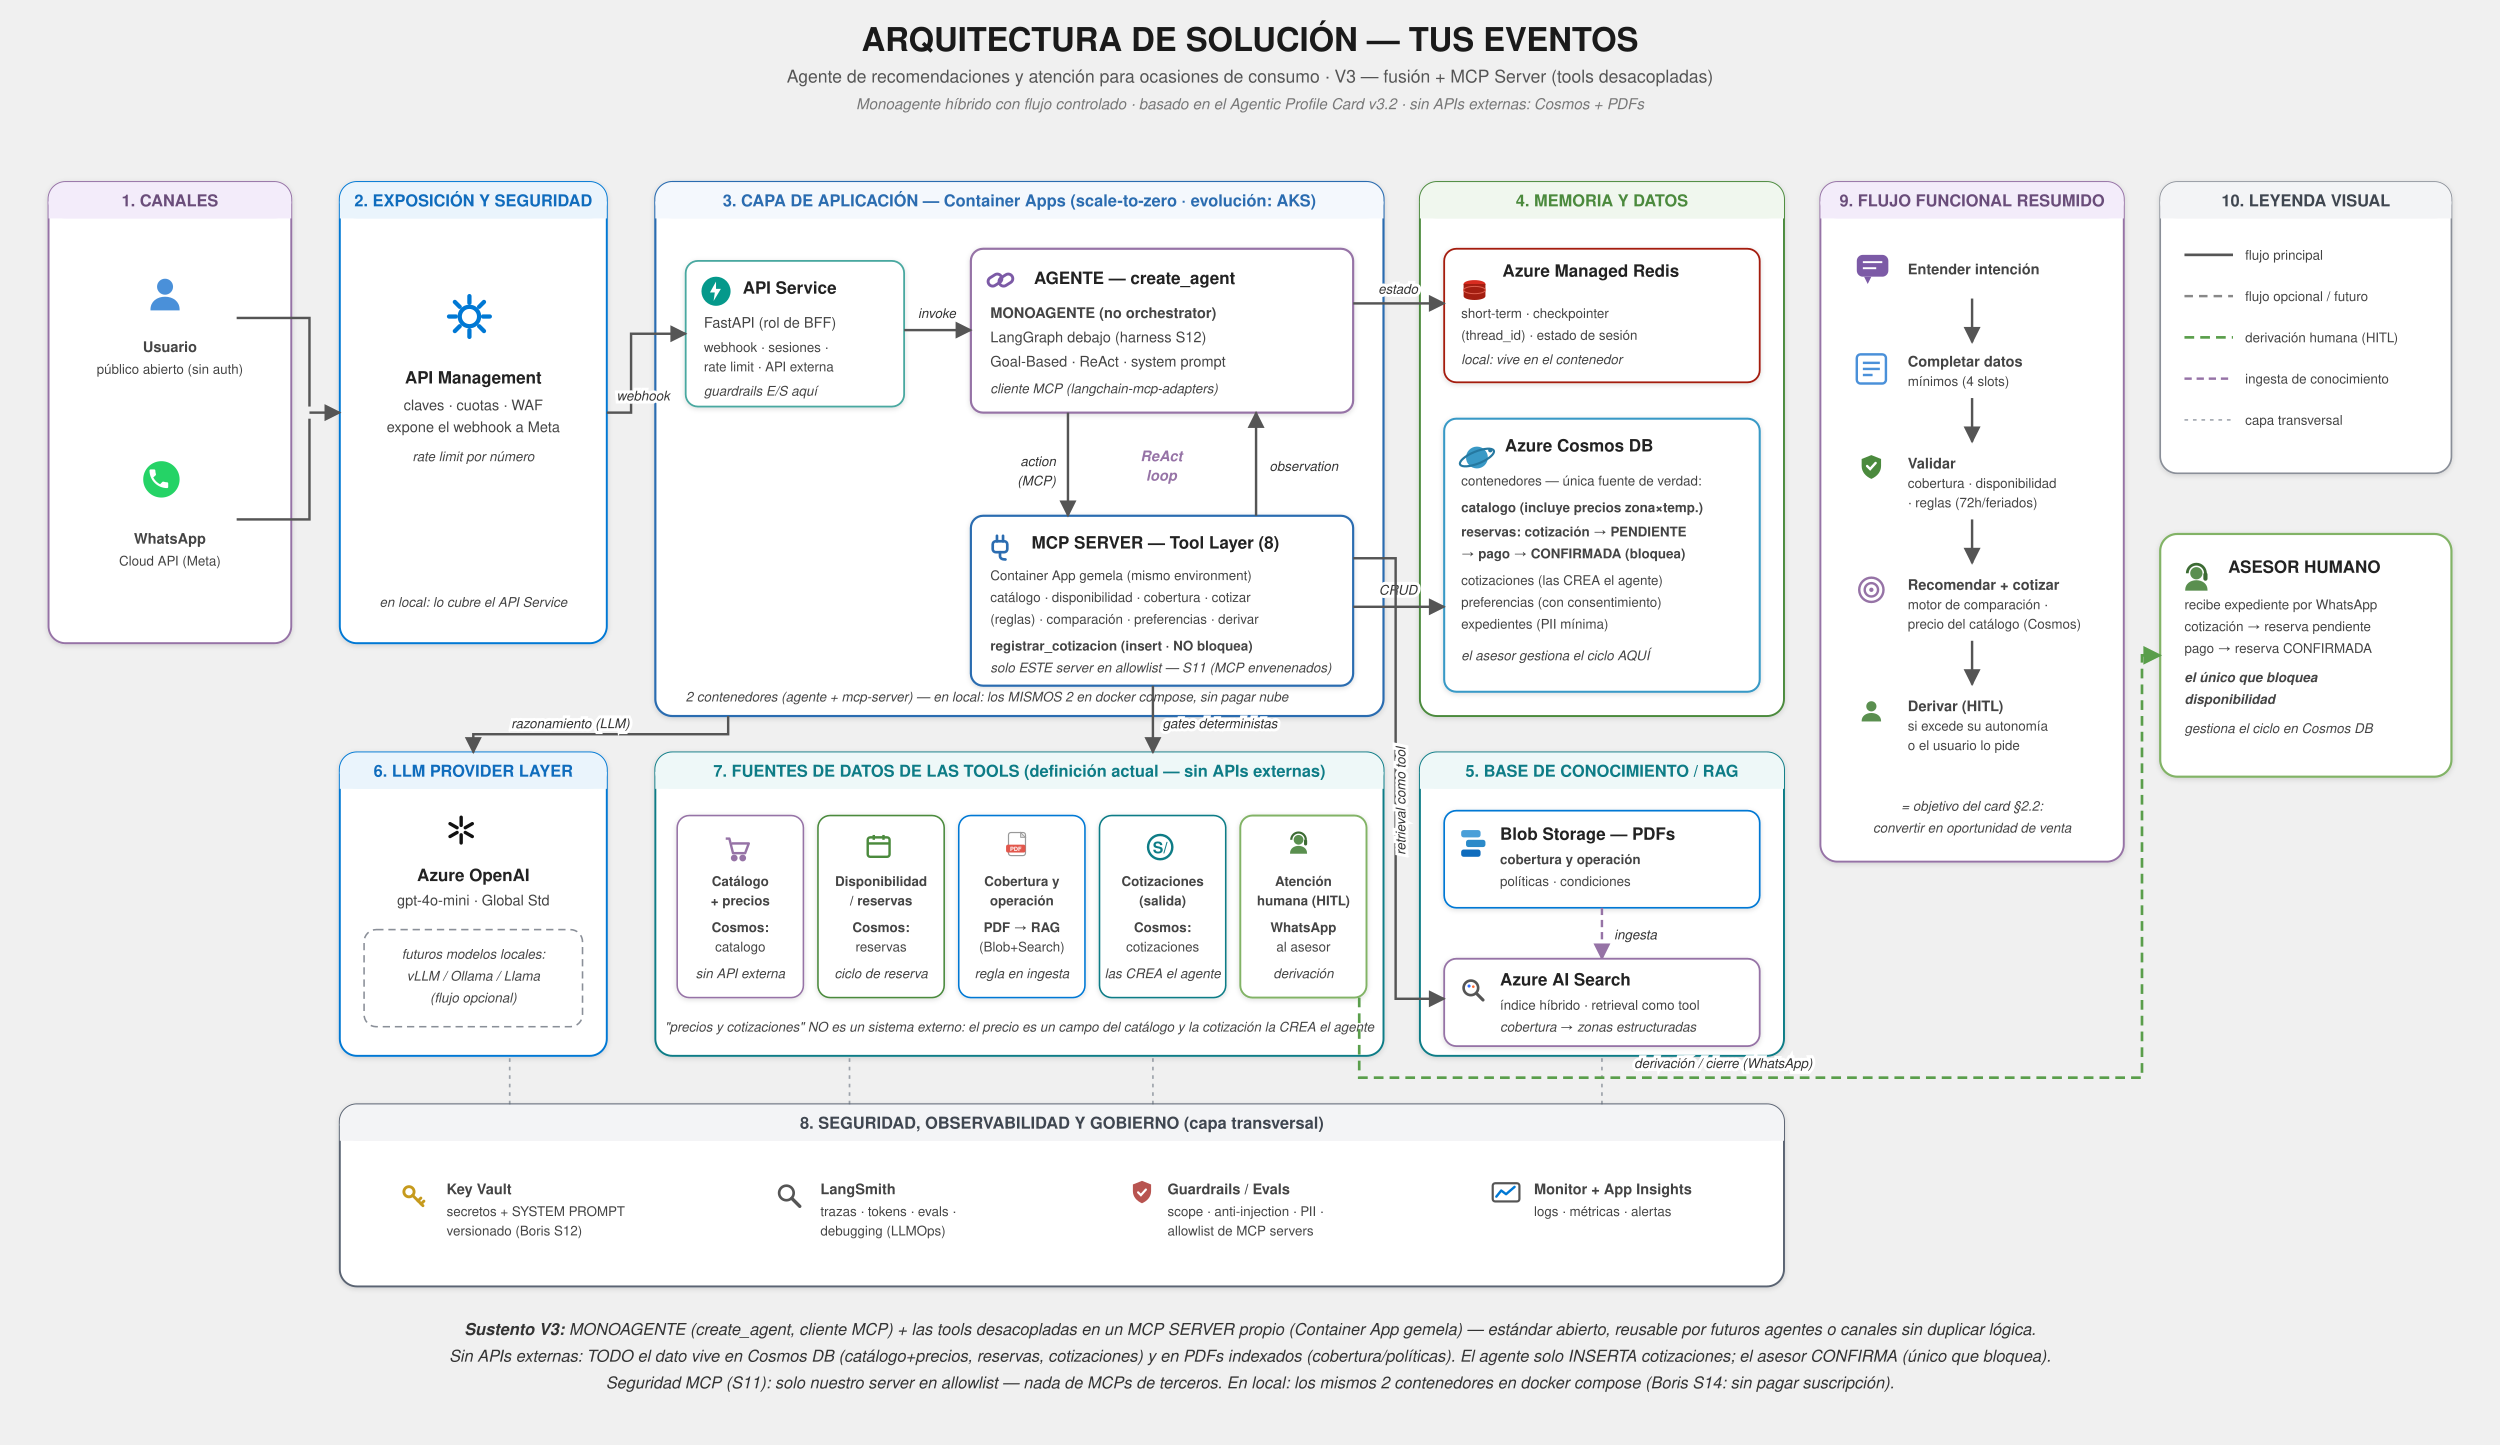
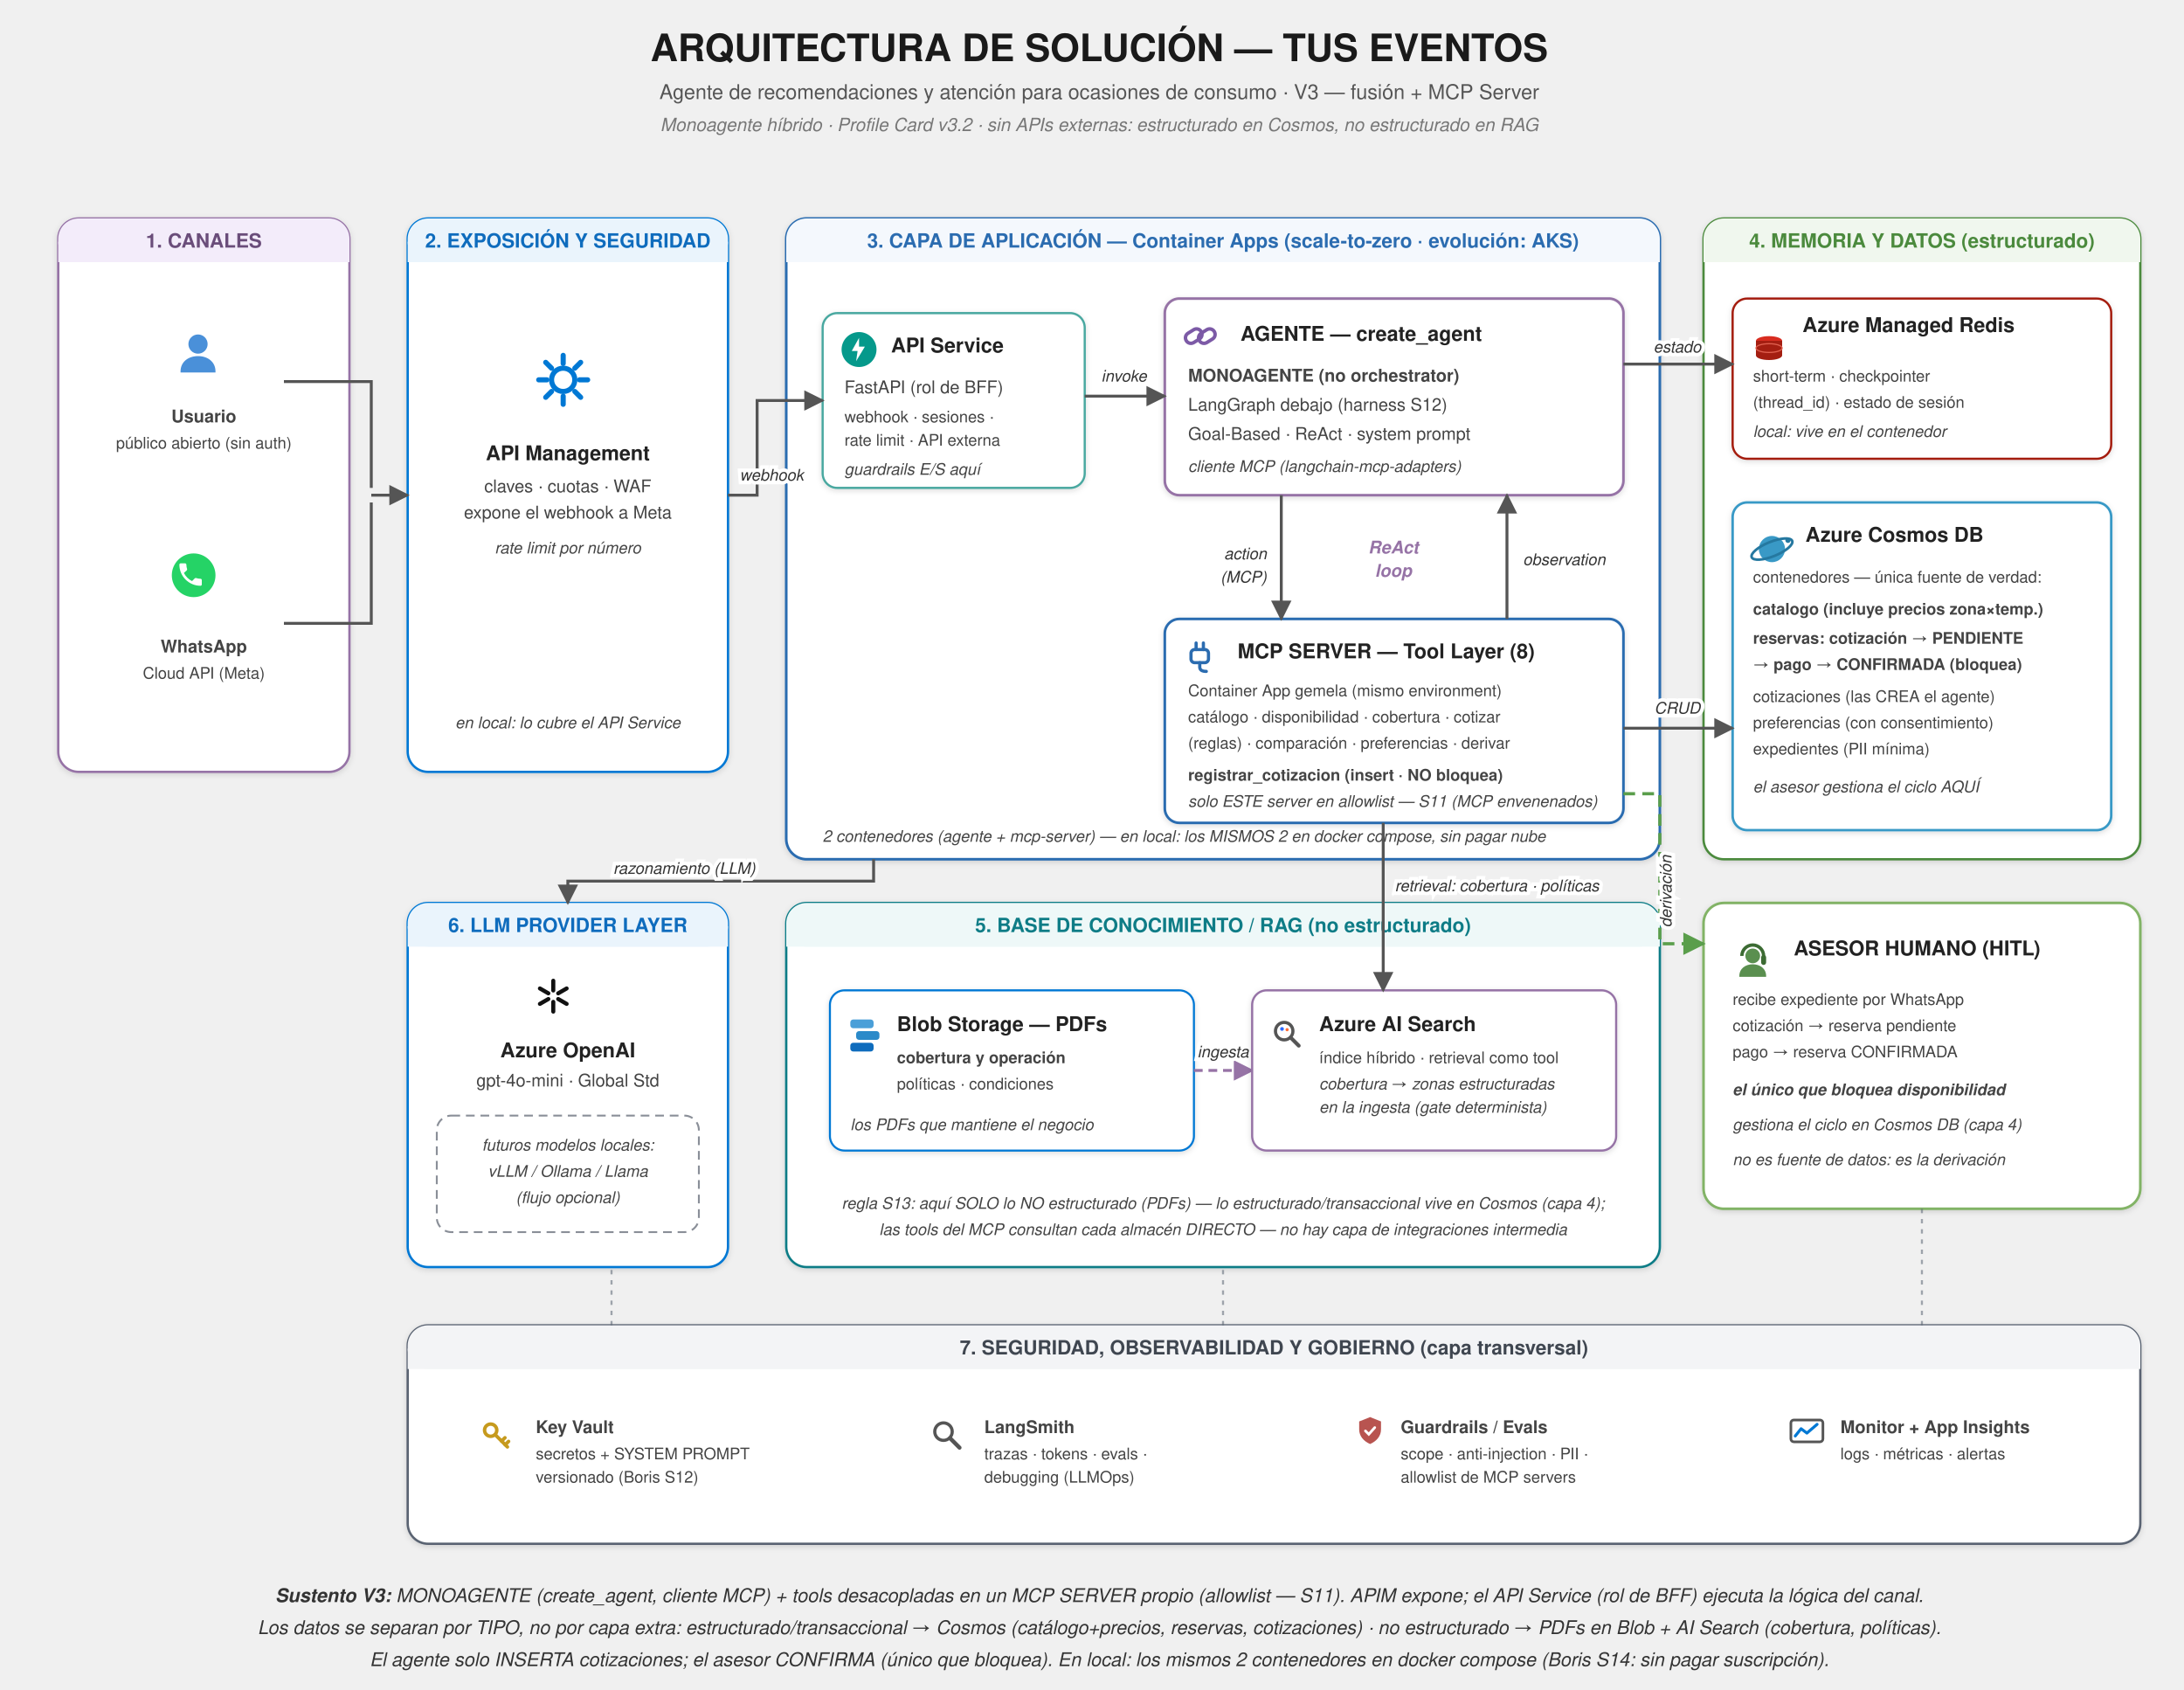
- <svg xmlns="http://www.w3.org/2000/svg" viewBox="0 0 2060 1190" font-family="Helvetica, Arial, sans-serif">
+ <svg xmlns="http://www.w3.org/2000/svg" viewBox="0 0 1500 1160" font-family="Helvetica, Arial, sans-serif">
  <defs>
    <filter id="sh" x="-20%" y="-20%" width="140%" height="140%">
      <feDropShadow dx="0" dy="1.2" stdDeviation="2" flood-opacity="0.14" />
    </filter>
    <marker id="arr" viewBox="0 0 10 10" refX="9" refY="5" markerWidth="7" markerHeight="7" orient="auto-start-reverse">
      <path d="M0 0 L10 5 L0 10 z" fill="#555" />
    </marker>
    <marker id="arrG" viewBox="0 0 10 10" refX="9" refY="5" markerWidth="7" markerHeight="7" orient="auto-start-reverse">
      <path d="M0 0 L10 5 L0 10 z" fill="#5a9e4b" />
    </marker>
    <marker id="arrP" viewBox="0 0 10 10" refX="9" refY="5" markerWidth="7" markerHeight="7" orient="auto-start-reverse">
      <path d="M0 0 L10 5 L0 10 z" fill="#9673a6" />
    </marker>
    <style>
      .panel{fill:#ffffff;filter:url(#sh);}
      .hdr{font-size:13.5px;font-weight:bold;}
      .t1{font-size:14px;font-weight:bold;fill:#222;}
      .t2{font-size:12px;fill:#444;}
      .t3{font-size:11px;fill:#444;}
      .lbl{font-size:11px;fill:#333;paint-order:stroke;stroke:#ffffff;stroke-width:5px;font-style:italic;}
      .flow{stroke:#555;stroke-width:2;fill:none;marker-end:url(#arr);}
-       .dash{stroke:#888;stroke-width:1.8;fill:none;stroke-dasharray:7 5;marker-end:url(#arr);}
      .trans{stroke:#5a6472;stroke-width:1.4;fill:none;stroke-dasharray:3 4;opacity:.55;}
    </style>
  </defs>
-   <text x="1030" y="42" text-anchor="middle" font-size="27" font-weight="bold" fill="#1a1a1a">ARQUITECTURA DE SOLUCIÓN — TUS EVENTOS</text>
-   <text x="1030" y="68" text-anchor="middle" font-size="14.5" fill="#555">Agente de recomendaciones y atención para ocasiones de consumo · V3 — fusión + MCP Server (tools desacopladas)</text>
-   <text x="1030" y="90" text-anchor="middle" font-size="12.5" font-style="italic" fill="#777">Monoagente híbrido con flujo controlado · basado en el Agentic Profile Card v3.2 · sin APIs externas: Cosmos + PDFs</text>
+   <text x="755" y="42" text-anchor="middle" font-size="26" font-weight="bold" fill="#1a1a1a">ARQUITECTURA DE SOLUCIÓN — TUS EVENTOS</text>
+   <text x="755" y="68" text-anchor="middle" font-size="14" fill="#555">Agente de recomendaciones y atención para ocasiones de consumo · V3 — fusión + MCP Server</text>
+   <text x="755" y="90" text-anchor="middle" font-size="12.5" font-style="italic" fill="#777">Monoagente híbrido · Profile Card v3.2 · sin APIs externas: estructurado en Cosmos, no estructurado en RAG</text>
  <rect class="panel" x="40" y="150" width="200" height="380" rx="14" stroke="#9673a6" stroke-width="1.6" />
  <rect x="40" y="150" width="200" height="30" rx="14" fill="#f3ecfa" />
  <rect x="40" y="166" width="200" height="14" fill="#f3ecfa" />
  <text class="hdr" x="140" y="170" text-anchor="middle" fill="#6a4d7a">1. CANALES</text>
  <g transform="translate(118,225) scale(1.5)">
    <circle cx="12" cy="7.5" r="4.4" fill="#4a90d9" />
    <path d="M4 20c0-4.4 3.6-7 8-7s8 2.6 8 7v.5H4z" fill="#4a90d9" />
  </g>
  <text class="t2" x="140" y="290" text-anchor="middle" font-weight="bold">Usuario</text>
  <text class="t3" x="140" y="308" text-anchor="middle">público abierto (sin auth)</text>
  <g transform="translate(118,380)">
    <circle cx="15" cy="15" r="15" fill="#25D366" />
    <path d="M8.3 13.4c1.2 2.4 3.2 4.4 5.6 5.6l1.9-1.9c.2-.2.6-.3.9-.2 1 .3 2 .5 3 .5.5 0 .9.4.9.9v3c0 .5-.4.9-.9.9-8 0-14.5-6.5-14.5-14.5 0-.5.4-.9.9-.9h3c.5 0 .9.4.9.9 0 1.1.2 2.1.5 3 .1.3 0 .6-.2.9z" fill="#fff" />
  </g>
  <text class="t2" x="140" y="448" text-anchor="middle" font-weight="bold">WhatsApp</text>
  <text class="t3" x="140" y="466" text-anchor="middle">Cloud API (Meta)</text>
  <rect class="panel" x="280" y="150" width="220" height="380" rx="14" stroke="#0078D4" stroke-width="1.6" />
  <rect x="280" y="150" width="220" height="30" rx="14" fill="#eaf4fc" />
  <rect x="280" y="166" width="220" height="14" fill="#eaf4fc" />
  <text class="hdr" x="390" y="170" text-anchor="middle" fill="#0f6cbd">2. EXPOSICIÓN Y SEGURIDAD</text>
  <g transform="translate(366,240) scale(1.6)" stroke="#0078D4" fill="none">
    <circle cx="13" cy="13" r="5" stroke-width="2.2" />
    <g stroke-width="2.2" stroke-linecap="round">
      <line x1="13" y1="2.5" x2="13" y2="6" />
      <line x1="13" y1="20" x2="13" y2="23.5" />
      <line x1="2.5" y1="13" x2="6" y2="13" />
      <line x1="20" y1="13" x2="23.5" y2="13" />
      <line x1="5.5" y1="5.5" x2="8" y2="8" />
      <line x1="18" y1="18" x2="20.5" y2="20.5" />
      <line x1="20.5" y1="5.5" x2="18" y2="8" />
      <line x1="8" y1="18" x2="5.5" y2="20.5" />
    </g>
  </g>
  <text class="t1" x="390" y="316" text-anchor="middle">API Management</text>
  <text class="t2" x="390" y="338" text-anchor="middle">claves · cuotas · WAF</text>
  <text class="t2" x="390" y="356" text-anchor="middle">expone el webhook a Meta</text>
  <text class="t3" x="390" y="380" text-anchor="middle" font-style="italic">rate limit por número</text>
  <text class="t3" x="390" y="500" text-anchor="middle" font-style="italic" fill="#666">en local: lo cubre el API Service</text>
  <rect class="panel" x="540" y="150" width="600" height="440" rx="14" stroke="#2b6cb0" stroke-width="1.8" />
  <rect x="540" y="150" width="600" height="30" rx="14" fill="#f4f8fd" />
  <rect x="540" y="166" width="600" height="14" fill="#f4f8fd" />
  <text class="hdr" x="840" y="170" text-anchor="middle" fill="#2b6cb0">3. CAPA DE APLICACIÓN — Container Apps (scale-to-zero · evolución: AKS)</text>
  <rect class="panel" x="565" y="215" width="180" height="120" rx="10" stroke="#4aa8a0" stroke-width="1.5" />
  <g transform="translate(578,228)">
    <circle cx="12" cy="12" r="12" fill="#05998b" />
    <polygon points="12,4 7,13 11,13 10,20 16,10 12,10" fill="#fff" />
  </g>
  <text class="t1" x="612" y="242" font-size="13.5">API Service</text>
  <text class="t2" x="580" y="270">FastAPI (rol de BFF)</text>
  <text class="t3" x="580" y="290">webhook · sesiones ·</text>
  <text class="t3" x="580" y="306">rate limit · API externa</text>
  <text class="t3" x="580" y="326" font-style="italic">guardrails E/S aquí</text>
  <rect class="panel" x="800" y="205" width="315" height="135" rx="10" stroke="#9673a6" stroke-width="1.8" />
  <g transform="translate(814,220)" stroke="#7c5aa6" stroke-width="2.4" fill="none">
    <rect x="0" y="7" width="12" height="7.5" rx="3.7" transform="rotate(-32 6 11)" />
    <rect x="9" y="7" width="12" height="7.5" rx="3.7" transform="rotate(-32 15 11)" />
  </g>
  <text class="t1" x="852" y="234">AGENTE — create_agent</text>
  <text class="t2" x="816" y="262" font-weight="bold" fill="#7c5aa6">MONOAGENTE (no orchestrator)</text>
  <text class="t2" x="816" y="282">LangGraph debajo (harness S12)</text>
  <text class="t2" x="816" y="302">Goal-Based · ReAct · system prompt</text>
  <text class="t3" x="816" y="324" font-style="italic">cliente MCP (langchain-mcp-adapters)</text>
  <rect class="panel" x="800" y="425" width="315" height="140" rx="10" stroke="#2b6cb0" stroke-width="1.8" />
  <g transform="translate(812,438)" stroke="#2b6cb0" stroke-width="2.2" fill="none" stroke-linecap="round">
    <rect x="6" y="8" width="12" height="9" rx="2.5" />
    <line x1="9.5" y1="8" x2="9.5" y2="3.5" />
    <line x1="14.5" y1="8" x2="14.5" y2="3.5" />
    <path d="M12 17v3q0 3 4.5 3" />
  </g>
  <text class="t1" x="850" y="452">MCP SERVER — Tool Layer (8)</text>
  <text class="t3" x="816" y="478">Container App gemela (mismo environment)</text>
  <text class="t3" x="816" y="496">catálogo · disponibilidad · cobertura · cotizar</text>
  <text class="t3" x="816" y="514">(reglas) · comparación · preferencias · derivar</text>
  <text class="t3" x="816" y="536" font-weight="bold">registrar_cotizacion (insert · NO bloquea)</text>
  <text class="t3" x="816" y="554" font-style="italic" fill="#b85450">solo ESTE server en allowlist — S11 (MCP envenenados)</text>
  <path class="flow" d="M880 340 V425" />
  <path class="flow" d="M1035 425 V340" />
  <text class="lbl" x="870" y="384" text-anchor="end">action</text>
  <text class="lbl" x="870" y="400" text-anchor="end">(MCP)</text>
  <text class="lbl" x="1046" y="388">observation</text>
  <text x="957" y="380" text-anchor="middle" font-size="12" font-weight="bold" font-style="italic" fill="#9673a6">ReAct</text>
  <text x="957" y="396" text-anchor="middle" font-size="12" font-weight="bold" font-style="italic" fill="#9673a6">loop</text>
  <path class="flow" d="M745 272 H800" />
  <text class="lbl" x="772" y="262" text-anchor="middle">invoke</text>
  <text class="t3" x="565" y="578" font-style="italic" fill="#4a6ea5">2 contenedores (agente + mcp-server) — en local: los MISMOS 2 en docker compose, sin pagar nube</text>
  <rect class="panel" x="1170" y="150" width="300" height="440" rx="14" stroke="#4b8a3d" stroke-width="1.6" />
  <rect x="1170" y="150" width="300" height="30" rx="14" fill="#f0f7ee" />
  <rect x="1170" y="166" width="300" height="14" fill="#f0f7ee" />
-   <text class="hdr" x="1320" y="170" text-anchor="middle" fill="#4b8a3d">4. MEMORIA Y DATOS</text>
+   <text class="hdr" x="1320" y="170" text-anchor="middle" fill="#4b8a3d">4. MEMORIA Y DATOS (estructurado)</text>
  <rect class="panel" x="1190" y="205" width="260" height="110" rx="10" stroke="#A41E11" stroke-width="1.5" />
  <g transform="translate(1204,230)">
    <ellipse cx="11" cy="4" rx="9" ry="3.2" fill="#D82C20" />
    <path d="M2 4v10c0 1.8 4 3.2 9 3.2s9-1.4 9-3.2V4" fill="#A41E11" />
    <ellipse cx="11" cy="9" rx="9" ry="3" fill="none" stroke="#e0604f" stroke-width=".8" />
  </g>
  <text class="t1" x="1238" y="228" font-size="13.5">Azure Managed Redis</text>
  <text class="t3" x="1204" y="262">short-term · checkpointer</text>
  <text class="t3" x="1204" y="280">(thread_id) · estado de sesión</text>
  <text class="t3" x="1204" y="300" font-style="italic">local: vive en el contenedor</text>
  <rect class="panel" x="1190" y="345" width="260" height="225" rx="10" stroke="#3999C6" stroke-width="1.7" />
  <g transform="translate(1204,364)">
    <circle cx="13" cy="13" r="9" fill="#3999C6" />
    <ellipse cx="13" cy="13" rx="15" ry="5" fill="none" stroke="#2578a0" stroke-width="1.8" transform="rotate(-22 13 13)" />
    <circle cx="24" cy="7" r="1.8" fill="#2578a0" />
  </g>
  <text class="t1" x="1240" y="372" font-size="13.5">Azure Cosmos DB</text>
  <text class="t3" x="1204" y="400">contenedores — única fuente de verdad:</text>
  <text class="t3" x="1204" y="422" font-weight="bold">catalogo (incluye precios zona×temp.)</text>
  <text class="t3" x="1204" y="442" font-weight="bold" fill="#2578a0">reservas: cotización → PENDIENTE</text>
  <text class="t3" x="1204" y="460" font-weight="bold" fill="#2578a0">→ pago → CONFIRMADA (bloquea)</text>
  <text class="t3" x="1204" y="482">cotizaciones (las CREA el agente)</text>
  <text class="t3" x="1204" y="500">preferencias (con consentimiento)</text>
  <text class="t3" x="1204" y="518">expedientes (PII mínima)</text>
  <text class="t3" x="1204" y="544" font-style="italic">el asesor gestiona el ciclo AQUÍ</text>
-   <rect class="panel" x="1170" y="620" width="300" height="250" rx="14" stroke="#0e7c86" stroke-width="1.6" />
-   <rect x="1170" y="620" width="300" height="30" rx="14" fill="#eef8f8" />
-   <rect x="1170" y="636" width="300" height="14" fill="#eef8f8" />
-   <text class="hdr" x="1320" y="640" text-anchor="middle" fill="#0e7c86">5. BASE DE CONOCIMIENTO / RAG</text>
-   <rect class="panel" x="1190" y="668" width="260" height="80" rx="10" stroke="#0078D4" stroke-width="1.4" />
-   <g transform="translate(1204,684)">
+   <rect class="panel" x="540" y="620" width="600" height="250" rx="14" stroke="#0e7c86" stroke-width="1.6" />
+   <rect x="540" y="620" width="600" height="30" rx="14" fill="#eef8f8" />
+   <rect x="540" y="636" width="600" height="14" fill="#eef8f8" />
+   <text class="hdr" x="840" y="640" text-anchor="middle" fill="#0e7c86">5. BASE DE CONOCIMIENTO / RAG (no estructurado)</text>
+   <rect class="panel" x="570" y="680" width="250" height="110" rx="10" stroke="#0078D4" stroke-width="1.4" />
+   <g transform="translate(584,700)">
    <rect x="0" y="0" width="16" height="6" rx="2" fill="#4a9fd8" />
    <rect x="4" y="8" width="16" height="6" rx="2" fill="#2b8ac9" />
    <rect x="0" y="16" width="16" height="6" rx="2" fill="#0f6cbd" />
  </g>
-   <text class="t1" x="1236" y="692" font-size="13">Blob Storage — PDFs</text>
-   <text class="t3" x="1236" y="712" font-weight="bold">cobertura y operación</text>
-   <text class="t3" x="1236" y="730">políticas · condiciones</text>
-   <path d="M1320 748 V790" stroke="#9673a6" stroke-width="2" fill="none" stroke-dasharray="6 4" marker-end="url(#arrP)" />
-   <text class="lbl" x="1330" y="774">ingesta</text>
-   <rect class="panel" x="1190" y="790" width="260" height="72" rx="10" stroke="#9673a6" stroke-width="1.5" />
-   <g transform="translate(1204,806)" fill="none">
+   <text class="t1" x="616" y="708" font-size="13">Blob Storage — PDFs</text>
+   <text class="t3" x="616" y="730" font-weight="bold">cobertura y operación</text>
+   <text class="t3" x="616" y="748">políticas · condiciones</text>
+   <text class="t3" x="584" y="776" font-style="italic">los PDFs que mantiene el negocio</text>
+   <path d="M820 735 H860" stroke="#9673a6" stroke-width="2" fill="none" stroke-dasharray="6 4" marker-end="url(#arrP)" />
+   <text class="lbl" x="840" y="726" text-anchor="middle">ingesta</text>
+   <rect class="panel" x="860" y="680" width="250" height="110" rx="10" stroke="#9673a6" stroke-width="1.5" />
+   <g transform="translate(874,700)" fill="none">
    <circle cx="8" cy="8" r="6" stroke="#555" stroke-width="2.2" />
    <line x1="12.5" y1="12.5" x2="18" y2="18" stroke="#555" stroke-width="2.6" stroke-linecap="round" />
    <circle cx="6.5" cy="6.5" r="1.3" fill="#2D6BFF" />
    <circle cx="10" cy="7" r="1.1" fill="#FF6B35" />
  </g>
-   <text class="t1" x="1236" y="812" font-size="13">Azure AI Search</text>
-   <text class="t3" x="1236" y="832">índice híbrido · retrieval como tool</text>
-   <text class="t3" x="1236" y="850" font-style="italic">cobertura → zonas estructuradas</text>
+   <text class="t1" x="906" y="708" font-size="13">Azure AI Search</text>
+   <text class="t3" x="906" y="730">índice híbrido · retrieval como tool</text>
+   <text class="t3" x="906" y="748" font-style="italic">cobertura → zonas estructuradas</text>
+   <text class="t3" x="906" y="764" font-style="italic">en la ingesta (gate determinista)</text>
+   <text class="t3" x="840" y="830" text-anchor="middle" font-style="italic" fill="#0e7c86">regla S13: aquí SOLO lo NO estructurado (PDFs) — lo estructurado/transaccional vive en Cosmos (capa 4);</text>
+   <text class="t3" x="840" y="848" text-anchor="middle" font-style="italic" fill="#0e7c86">las tools del MCP consultan cada almacén DIRECTO — no hay capa de integraciones intermedia</text>
  <rect class="panel" x="280" y="620" width="220" height="250" rx="14" stroke="#0078D4" stroke-width="1.6" />
  <rect x="280" y="620" width="220" height="30" rx="14" fill="#eaf4fc" />
  <rect x="280" y="636" width="220" height="14" fill="#eaf4fc" />
  <text class="hdr" x="390" y="640" text-anchor="middle" fill="#0f6cbd">6. LLM PROVIDER LAYER</text>
  <g transform="translate(368,672)">
    <g fill="#111">
      <rect x="10.6" y="0" width="2.8" height="9.5" rx="1.4" />
      <rect x="10.6" y="0" width="2.8" height="9.5" rx="1.4" transform="rotate(60 12 12)" />
      <rect x="10.6" y="0" width="2.8" height="9.5" rx="1.4" transform="rotate(120 12 12)" />
      <rect x="10.6" y="0" width="2.8" height="9.5" rx="1.4" transform="rotate(180 12 12)" />
      <rect x="10.6" y="0" width="2.8" height="9.5" rx="1.4" transform="rotate(240 12 12)" />
      <rect x="10.6" y="0" width="2.8" height="9.5" rx="1.4" transform="rotate(300 12 12)" />
    </g>
  </g>
  <text class="t1" x="390" y="726" text-anchor="middle" font-size="13.5">Azure OpenAI</text>
  <text class="t2" x="390" y="746" text-anchor="middle">gpt-4o-mini · Global Std</text>
  <rect x="300" y="766" width="180" height="80" rx="10" fill="none" stroke="#8a8f98" stroke-width="1.3" stroke-dasharray="6 4" />
  <text class="t3" x="390" y="790" text-anchor="middle" font-style="italic">futuros modelos locales:</text>
  <text class="t3" x="390" y="808" text-anchor="middle" font-style="italic">vLLM / Ollama / Llama</text>
  <text class="t3" x="390" y="826" text-anchor="middle" font-style="italic">(flujo opcional)</text>
-   <rect class="panel" x="540" y="620" width="600" height="250" rx="14" stroke="#0e7c86" stroke-width="1.6" />
-   <rect x="540" y="620" width="600" height="30" rx="14" fill="#eef8f8" />
-   <rect x="540" y="636" width="600" height="14" fill="#eef8f8" />
-   <text class="hdr" x="840" y="640" text-anchor="middle" fill="#0e7c86">7. FUENTES DE DATOS DE LAS TOOLS (definición actual — sin APIs externas)</text>
-   <g>
-     <rect class="panel" x="558" y="672" width="104" height="150" rx="10" stroke="#9673a6" stroke-width="1.3" />
-     <g transform="translate(596,688)" stroke="#9673a6" stroke-width="2" fill="none">
-       <path d="M2 3h3l3 12h10l3-8H7" stroke-linejoin="round" />
-       <circle cx="9" cy="19" r="1.8" fill="#9673a6" />
-       <circle cx="16" cy="19" r="1.8" fill="#9673a6" />
-     </g>
-     <text class="t3" x="610" y="730" text-anchor="middle" font-weight="bold">Catálogo</text>
-     <text class="t3" x="610" y="746" text-anchor="middle" font-weight="bold">+ precios</text>
-     <text class="t3" x="610" y="768" text-anchor="middle" fill="#2578a0" font-weight="bold">Cosmos:</text>
-     <text class="t3" x="610" y="784" text-anchor="middle" fill="#2578a0">catalogo</text>
-     <text class="t3" x="610" y="806" text-anchor="middle" font-style="italic">sin API externa</text>
-   </g>
-   <g>
-     <rect class="panel" x="674" y="672" width="104" height="150" rx="10" stroke="#4b8a3d" stroke-width="1.3" />
-     <g transform="translate(712,686)" stroke="#4b8a3d" fill="none" stroke-width="2">
-       <rect x="3" y="4" width="18" height="16" rx="2" />
-       <line x1="3" y1="9" x2="21" y2="9" />
-       <line x1="8" y1="2" x2="8" y2="6" />
-       <line x1="16" y1="2" x2="16" y2="6" />
-     </g>
-     <text class="t3" x="726" y="730" text-anchor="middle" font-weight="bold">Disponibilidad</text>
-     <text class="t3" x="726" y="746" text-anchor="middle" font-weight="bold">/ reservas</text>
-     <text class="t3" x="726" y="768" text-anchor="middle" fill="#2578a0" font-weight="bold">Cosmos:</text>
-     <text class="t3" x="726" y="784" text-anchor="middle" fill="#2578a0">reservas</text>
-     <text class="t3" x="726" y="806" text-anchor="middle" font-style="italic">ciclo de reserva</text>
-   </g>
-   <g>
-     <rect class="panel" x="790" y="672" width="104" height="150" rx="10" stroke="#0078D4" stroke-width="1.3" />
-     <g transform="translate(830,686)">
-       <rect x="1" y="0" width="14" height="19" rx="2" fill="#fff" stroke="#999" stroke-width="1" />
-       <path d="M11 0l4 4h-4z" fill="#ddd" stroke="#999" stroke-width=".7" />
-       <rect x="-1" y="10" width="16" height="6.5" rx="1.5" fill="#E2574C" />
-       <text x="7" y="15.2" text-anchor="middle" font-size="4.8" font-weight="bold" fill="#fff">PDF</text>
-     </g>
-     <text class="t3" x="842" y="730" text-anchor="middle" font-weight="bold">Cobertura y</text>
-     <text class="t3" x="842" y="746" text-anchor="middle" font-weight="bold">operación</text>
-     <text class="t3" x="842" y="768" text-anchor="middle" fill="#0e7c86" font-weight="bold">PDF → RAG</text>
-     <text class="t3" x="842" y="784" text-anchor="middle" fill="#0e7c86">(Blob+Search)</text>
-     <text class="t3" x="842" y="806" text-anchor="middle" font-style="italic">regla en ingesta</text>
-   </g>
-   <g>
-     <rect class="panel" x="906" y="672" width="104" height="150" rx="10" stroke="#0e7c86" stroke-width="1.3" />
-     <g transform="translate(944,686)">
-       <circle cx="12" cy="12" r="10" fill="none" stroke="#0e7c86" stroke-width="2" />
-       <text x="12" y="17" text-anchor="middle" font-size="13" font-weight="bold" fill="#0e7c86">S/</text>
-     </g>
-     <text class="t3" x="958" y="730" text-anchor="middle" font-weight="bold">Cotizaciones</text>
-     <text class="t3" x="958" y="746" text-anchor="middle" font-weight="bold">(salida)</text>
-     <text class="t3" x="958" y="768" text-anchor="middle" fill="#2578a0" font-weight="bold">Cosmos:</text>
-     <text class="t3" x="958" y="784" text-anchor="middle" fill="#2578a0">cotizaciones</text>
-     <text class="t3" x="958" y="806" text-anchor="middle" font-style="italic">las CREA el agente</text>
-   </g>
-   <g>
-     <rect class="panel" x="1022" y="672" width="104" height="150" rx="10" stroke="#82b366" stroke-width="1.6" fill="#f7fbf4" />
-     <g transform="translate(1058,684)">
-       <circle cx="12" cy="8" r="4" fill="#5a8f4f" />
-       <path d="M5 19c0-3.8 3.2-6 7-6s7 2.2 7 6v.5H5z" fill="#5a8f4f" />
-       <path d="M6 8a6 6 0 0 1 12 0" stroke="#3c6b33" stroke-width="1.8" fill="none" />
-       <rect x="16.5" y="7.5" width="2.6" height="5.2" rx="1.3" fill="#3c6b33" />
-     </g>
-     <text class="t3" x="1074" y="730" text-anchor="middle" font-weight="bold">Atención</text>
-     <text class="t3" x="1074" y="746" text-anchor="middle" font-weight="bold">humana (HITL)</text>
-     <text class="t3" x="1074" y="768" text-anchor="middle" fill="#3c6b33" font-weight="bold">WhatsApp</text>
-     <text class="t3" x="1074" y="784" text-anchor="middle" fill="#3c6b33">al asesor</text>
-     <text class="t3" x="1074" y="806" text-anchor="middle" font-style="italic">derivación</text>
-   </g>
-   <text class="t3" x="840" y="850" text-anchor="middle" font-style="italic" fill="#0e7c86">"precios y cotizaciones" NO es un sistema externo: el precio es un campo del catálogo y la cotización la CREA el agente</text>
+   <rect class="panel" x="1170" y="620" width="300" height="210" rx="14" stroke="#82b366" stroke-width="1.8" fill="#f2f9ee" />
+   <g transform="translate(1190,646) scale(1.15)">
+     <circle cx="12" cy="9" r="4.4" fill="#5a8f4f" />
+     <path d="M4 21c0-4.4 3.6-7 8-7s8 2.6 8 7v.5H4z" fill="#5a8f4f" />
+     <path d="M5.5 9a6.5 6.5 0 0 1 13 0" stroke="#3c6b33" stroke-width="2" fill="none" />
+     <rect x="17" y="8.4" width="3" height="6" rx="1.5" fill="#3c6b33" />
+   </g>
+   <text class="t1" x="1232" y="656" font-size="13.5">ASESOR HUMANO (HITL)</text>
+   <text class="t3" x="1190" y="690">recibe expediente por WhatsApp</text>
+   <text class="t3" x="1190" y="708">cotización → reserva pendiente</text>
+   <text class="t3" x="1190" y="726">pago → reserva CONFIRMADA</text>
+   <text class="t3" x="1190" y="752" font-weight="bold" font-style="italic" fill="#3c6b33">el único que bloquea disponibilidad</text>
+   <text class="t3" x="1190" y="776" font-style="italic">gestiona el ciclo en Cosmos DB (capa 4)</text>
+   <text class="t3" x="1190" y="800" font-style="italic">no es fuente de datos: es la derivación</text>
  <rect class="panel" x="280" y="910" width="1190" height="150" rx="14" stroke="#5a6472" stroke-width="1.6" />
  <rect x="280" y="910" width="1190" height="30" rx="14" fill="#f3f4f6" />
  <rect x="280" y="926" width="1190" height="14" fill="#f3f4f6" />
-   <text class="hdr" x="875" y="930" text-anchor="middle" fill="#3f4650">8. SEGURIDAD, OBSERVABILIDAD Y GOBIERNO (capa transversal)</text>
+   <text class="hdr" x="875" y="930" text-anchor="middle" fill="#3f4650">7. SEGURIDAD, OBSERVABILIDAD Y GOBIERNO (capa transversal)</text>
  <g transform="translate(330,975)" stroke="#c69a1d" fill="none" stroke-width="2.4" stroke-linecap="round">
    <circle cx="7" cy="7" r="4.2" />
    <line x1="10" y1="10" x2="18.5" y2="18.5" />
    <line x1="14.5" y1="14.5" x2="16.8" y2="12.2" />
    <line x1="17" y1="17" x2="19.3" y2="14.7" />
  </g>
  <text class="t2" x="368" y="984" font-weight="bold">Key Vault</text>
  <text class="t3" x="368" y="1002">secretos + SYSTEM PROMPT</text>
  <text class="t3" x="368" y="1018">versionado (Boris S12)</text>
  <g transform="translate(640,975)" stroke="#555" fill="none">
    <circle cx="8" cy="8" r="6" stroke-width="2.2" />
    <line x1="12.5" y1="12.5" x2="19" y2="19" stroke-width="2.8" stroke-linecap="round" />
  </g>
  <text class="t2" x="676" y="984" font-weight="bold">LangSmith</text>
  <text class="t3" x="676" y="1002">trazas · tokens · evals ·</text>
  <text class="t3" x="676" y="1018">debugging (LLMOps)</text>
  <g transform="translate(930,972)">
    <path d="M11 1l7.5 3v5.5c0 4.6-3.1 8.1-7.5 10-4.4-1.9-7.5-5.4-7.5-10V4z" fill="#b85450" />
    <path d="M7.8 10.5l2.3 2.3 4.1-4.6" stroke="#fff" stroke-width="1.8" fill="none" stroke-linecap="round" />
  </g>
  <text class="t2" x="962" y="984" font-weight="bold">Guardrails / Evals</text>
  <text class="t3" x="962" y="1002">scope · anti-injection · PII ·</text>
  <text class="t3" x="962" y="1018">allowlist de MCP servers</text>
  <g transform="translate(1230,975)" fill="none">
    <rect x="0" y="0" width="22" height="15" rx="2" stroke="#555" stroke-width="1.8" />
    <polyline points="3,11 7,6 11,9 18,3" stroke="#0078D4" stroke-width="2" stroke-linecap="round" stroke-linejoin="round" />
  </g>
  <text class="t2" x="1264" y="984" font-weight="bold">Monitor + App Insights</text>
  <text class="t3" x="1264" y="1002">logs · métricas · alertas</text>
-   <path class="trans" d="M700 910 V870" />
-   <path class="trans" d="M950 910 V870" />
-   <path class="trans" d="M1320 910 V870" />
  <path class="trans" d="M420 910 V870" />
-   <rect class="panel" x="1500" y="150" width="250" height="560" rx="14" stroke="#9673a6" stroke-width="1.6" />
-   <rect x="1500" y="150" width="250" height="30" rx="14" fill="#f3ecfa" />
-   <rect x="1500" y="166" width="250" height="14" fill="#f3ecfa" />
-   <text class="hdr" x="1625" y="170" text-anchor="middle" fill="#6a4d7a">9. FLUJO FUNCIONAL RESUMIDO</text>
-   <g transform="translate(1530,210)">
-     <rect x="0" y="0" width="26" height="18" rx="5" fill="#7c5aa6" />
-     <path d="M6 18 l3 6 3-6z" fill="#7c5aa6" />
-     <line x1="5" y1="6" x2="21" y2="6" stroke="#fff" stroke-width="1.6" />
-     <line x1="5" y1="11" x2="16" y2="11" stroke="#fff" stroke-width="1.6" />
-   </g>
-   <text class="t2" x="1572" y="226" font-weight="bold">Entender intención</text>
-   <path class="flow" d="M1625 246 V282" />
-   <g transform="translate(1530,292)" stroke="#4a90d9" fill="none" stroke-width="2">
-     <rect x="0" y="0" width="24" height="24" rx="3" />
-     <line x1="5" y1="7" x2="19" y2="7" />
-     <line x1="5" y1="12" x2="19" y2="12" />
-     <line x1="5" y1="17" x2="13" y2="17" />
-   </g>
-   <text class="t2" x="1572" y="302" font-weight="bold">Completar datos</text>
-   <text class="t3" x="1572" y="318">mínimos (4 slots)</text>
-   <path class="flow" d="M1625 328 V364" />
-   <g transform="translate(1530,374)">
-     <path d="M12 1l8 3.2V10c0 4.8-3.3 8.6-8 10.6C7.3 18.6 4 14.8 4 10V4.2z" fill="#4b8a3d" />
-     <path d="M8.5 10l2.5 2.5 4.5-5" stroke="#fff" stroke-width="2" fill="none" stroke-linecap="round" />
-   </g>
-   <text class="t2" x="1572" y="386" font-weight="bold">Validar</text>
-   <text class="t3" x="1572" y="402">cobertura · disponibilidad</text>
-   <text class="t3" x="1572" y="418">· reglas (72h/feriados)</text>
-   <path class="flow" d="M1625 428 V464" />
-   <g transform="translate(1530,474)" fill="none">
-     <circle cx="12" cy="12" r="10" stroke="#9673a6" stroke-width="2" />
-     <circle cx="12" cy="12" r="5.5" stroke="#9673a6" stroke-width="2" />
-     <circle cx="12" cy="12" r="1.8" fill="#9673a6" />
-   </g>
-   <text class="t2" x="1572" y="486" font-weight="bold">Recomendar + cotizar</text>
-   <text class="t3" x="1572" y="502">motor de comparación ·</text>
-   <text class="t3" x="1572" y="518">precio del catálogo (Cosmos)</text>
-   <path class="flow" d="M1625 528 V564" />
-   <g transform="translate(1530,574)">
-     <circle cx="12" cy="8" r="4.2" fill="#5a8f4f" />
-     <path d="M4 20c0-4 3.6-6.5 8-6.5s8 2.5 8 6.5v.5H4z" fill="#5a8f4f" />
-   </g>
-   <text class="t2" x="1572" y="586" font-weight="bold">Derivar (HITL)</text>
-   <text class="t3" x="1572" y="602">si excede su autonomía</text>
-   <text class="t3" x="1572" y="618">o el usuario lo pide</text>
-   <text class="t3" x="1625" y="668" text-anchor="middle" font-style="italic" fill="#6a4d7a">= objetivo del card §2.2:</text>
-   <text class="t3" x="1625" y="686" text-anchor="middle" font-style="italic" fill="#6a4d7a">convertir en oportunidad de venta</text>
-   <rect class="panel" x="1780" y="150" width="240" height="240" rx="14" stroke="#8a8f98" stroke-width="1.4" />
-   <rect x="1780" y="150" width="240" height="30" rx="14" fill="#f3f4f6" />
-   <rect x="1780" y="166" width="240" height="14" fill="#f3f4f6" />
-   <text class="hdr" x="1900" y="170" text-anchor="middle" fill="#3f4650">10. LEYENDA VISUAL</text>
-   <line x1="1800" y1="210" x2="1840" y2="210" stroke="#555" stroke-width="2.2" />
-   <text class="t3" x="1850" y="214">flujo principal</text>
-   <line x1="1800" y1="244" x2="1840" y2="244" stroke="#888" stroke-width="2" stroke-dasharray="7 5" />
-   <text class="t3" x="1850" y="248">flujo opcional / futuro</text>
-   <line x1="1800" y1="278" x2="1840" y2="278" stroke="#5a9e4b" stroke-width="2.2" stroke-dasharray="8 5" />
-   <text class="t3" x="1850" y="282">derivación humana (HITL)</text>
-   <line x1="1800" y1="312" x2="1840" y2="312" stroke="#9673a6" stroke-width="2" stroke-dasharray="6 4" />
-   <text class="t3" x="1850" y="316">ingesta de conocimiento</text>
-   <line x1="1800" y1="346" x2="1840" y2="346" stroke="#5a6472" stroke-width="1.4" stroke-dasharray="3 4" opacity=".55" />
-   <text class="t3" x="1850" y="350">capa transversal</text>
-   <rect class="panel" x="1780" y="440" width="240" height="200" rx="14" stroke="#82b366" stroke-width="1.8" fill="#f2f9ee" />
-   <g transform="translate(1796,462) scale(1.15)">
-     <circle cx="12" cy="9" r="4.4" fill="#5a8f4f" />
-     <path d="M4 21c0-4.4 3.6-7 8-7s8 2.6 8 7v.5H4z" fill="#5a8f4f" />
-     <path d="M5.5 9a6.5 6.5 0 0 1 13 0" stroke="#3c6b33" stroke-width="2" fill="none" />
-     <rect x="17" y="8.4" width="3" height="6" rx="1.5" fill="#3c6b33" />
-   </g>
-   <text class="t1" x="1836" y="472" font-size="13.5">ASESOR HUMANO</text>
-   <text class="t3" x="1800" y="502">recibe expediente por WhatsApp</text>
-   <text class="t3" x="1800" y="520">cotización → reserva pendiente</text>
-   <text class="t3" x="1800" y="538">pago → reserva CONFIRMADA</text>
-   <text class="t3" x="1800" y="562" font-weight="bold" font-style="italic" fill="#3c6b33">el único que bloquea</text>
-   <text class="t3" x="1800" y="580" font-weight="bold" font-style="italic" fill="#3c6b33">disponibilidad</text>
-   <text class="t3" x="1800" y="604" font-style="italic">gestiona el ciclo en Cosmos DB</text>
+   <path class="trans" d="M840 910 V870" />
+   <path class="trans" d="M1320 910 V830" />
  <path d="M195 262 H255 V335" stroke="#555" stroke-width="2" fill="none" />
  <path d="M195 428 H255 V345" stroke="#555" stroke-width="2" fill="none" />
  <path class="flow" d="M255 340 H280" />
  <path class="flow" d="M500 340 H520 V275 H565" />
  <text class="lbl" x="508" y="330">webhook</text>
  <path class="flow" d="M1115 250 H1190" />
  <text class="lbl" x="1152" y="242" text-anchor="middle">estado</text>
  <path class="flow" d="M1115 500 H1190" />
  <text class="lbl" x="1152" y="490" text-anchor="middle">CRUD</text>
-   <path class="flow" d="M1115 460 H1150 V823 H1190" />
-   <text class="lbl" x="1158" y="660" text-anchor="middle" transform="rotate(-90 1158 660)">retrieval como tool</text>
+   <path class="flow" d="M950 565 V680" />
+   <text class="lbl" x="958" y="612">retrieval: cobertura · políticas</text>
  <path class="flow" d="M600 590 V605 H390 V620" />
  <text class="lbl" x="470" y="600" text-anchor="middle">razonamiento (LLM)</text>
-   <path class="flow" d="M950 565 V620" />
-   <text class="lbl" x="958" y="600">gates deterministas</text>
-   <path d="M1120 822 V888 H1765 V540 H1780" stroke="#5a9e4b" stroke-width="2.2" fill="none" stroke-dasharray="8 5" marker-end="url(#arrG)" />
-   <text class="lbl" x="1420" y="880" text-anchor="middle">derivación / cierre (WhatsApp)</text>
-   <text x="1030" y="1100" text-anchor="middle" font-size="13.5" font-style="italic" fill="#333">
-     <tspan font-weight="bold">Sustento V3:</tspan> MONOAGENTE (create_agent, cliente MCP) + las tools desacopladas en un MCP SERVER propio (Container App gemela) — estándar abierto, reusable por futuros agentes o canales sin duplicar lógica.</text>
-   <text x="1030" y="1122" text-anchor="middle" font-size="13.5" font-style="italic" fill="#333">Sin APIs externas: TODO el dato vive en Cosmos DB (catálogo+precios, reservas, cotizaciones) y en PDFs indexados (cobertura/políticas). El agente solo INSERTA cotizaciones; el asesor CONFIRMA (único que bloquea).</text>
-   <text x="1030" y="1144" text-anchor="middle" font-size="13.5" font-style="italic" fill="#333">Seguridad MCP (S11): solo nuestro server en allowlist — nada de MCPs de terceros. En local: los mismos 2 contenedores en docker compose (Boris S14: sin pagar suscripción).</text>
+   <path d="M1115 545 H1140 V648 H1170" stroke="#5a9e4b" stroke-width="2.2" fill="none" stroke-dasharray="8 5" marker-end="url(#arrG)" />
+   <text class="lbl" x="1148" y="612" text-anchor="middle" transform="rotate(-90 1148 612)">derivación</text>
+   <text x="755" y="1100" text-anchor="middle" font-size="13" font-style="italic" fill="#333">
+     <tspan font-weight="bold">Sustento V3:</tspan> MONOAGENTE (create_agent, cliente MCP) + tools desacopladas en un MCP SERVER propio (allowlist — S11). APIM expone; el API Service (rol de BFF) ejecuta la lógica del canal.</text>
+   <text x="755" y="1122" text-anchor="middle" font-size="13" font-style="italic" fill="#333">Los datos se separan por TIPO, no por capa extra: estructurado/transaccional → Cosmos (catálogo+precios, reservas, cotizaciones) · no estructurado → PDFs en Blob + AI Search (cobertura, políticas).</text>
+   <text x="755" y="1144" text-anchor="middle" font-size="13" font-style="italic" fill="#333">El agente solo INSERTA cotizaciones; el asesor CONFIRMA (único que bloquea). En local: los mismos 2 contenedores en docker compose (Boris S14: sin pagar suscripción).</text>
</svg>
